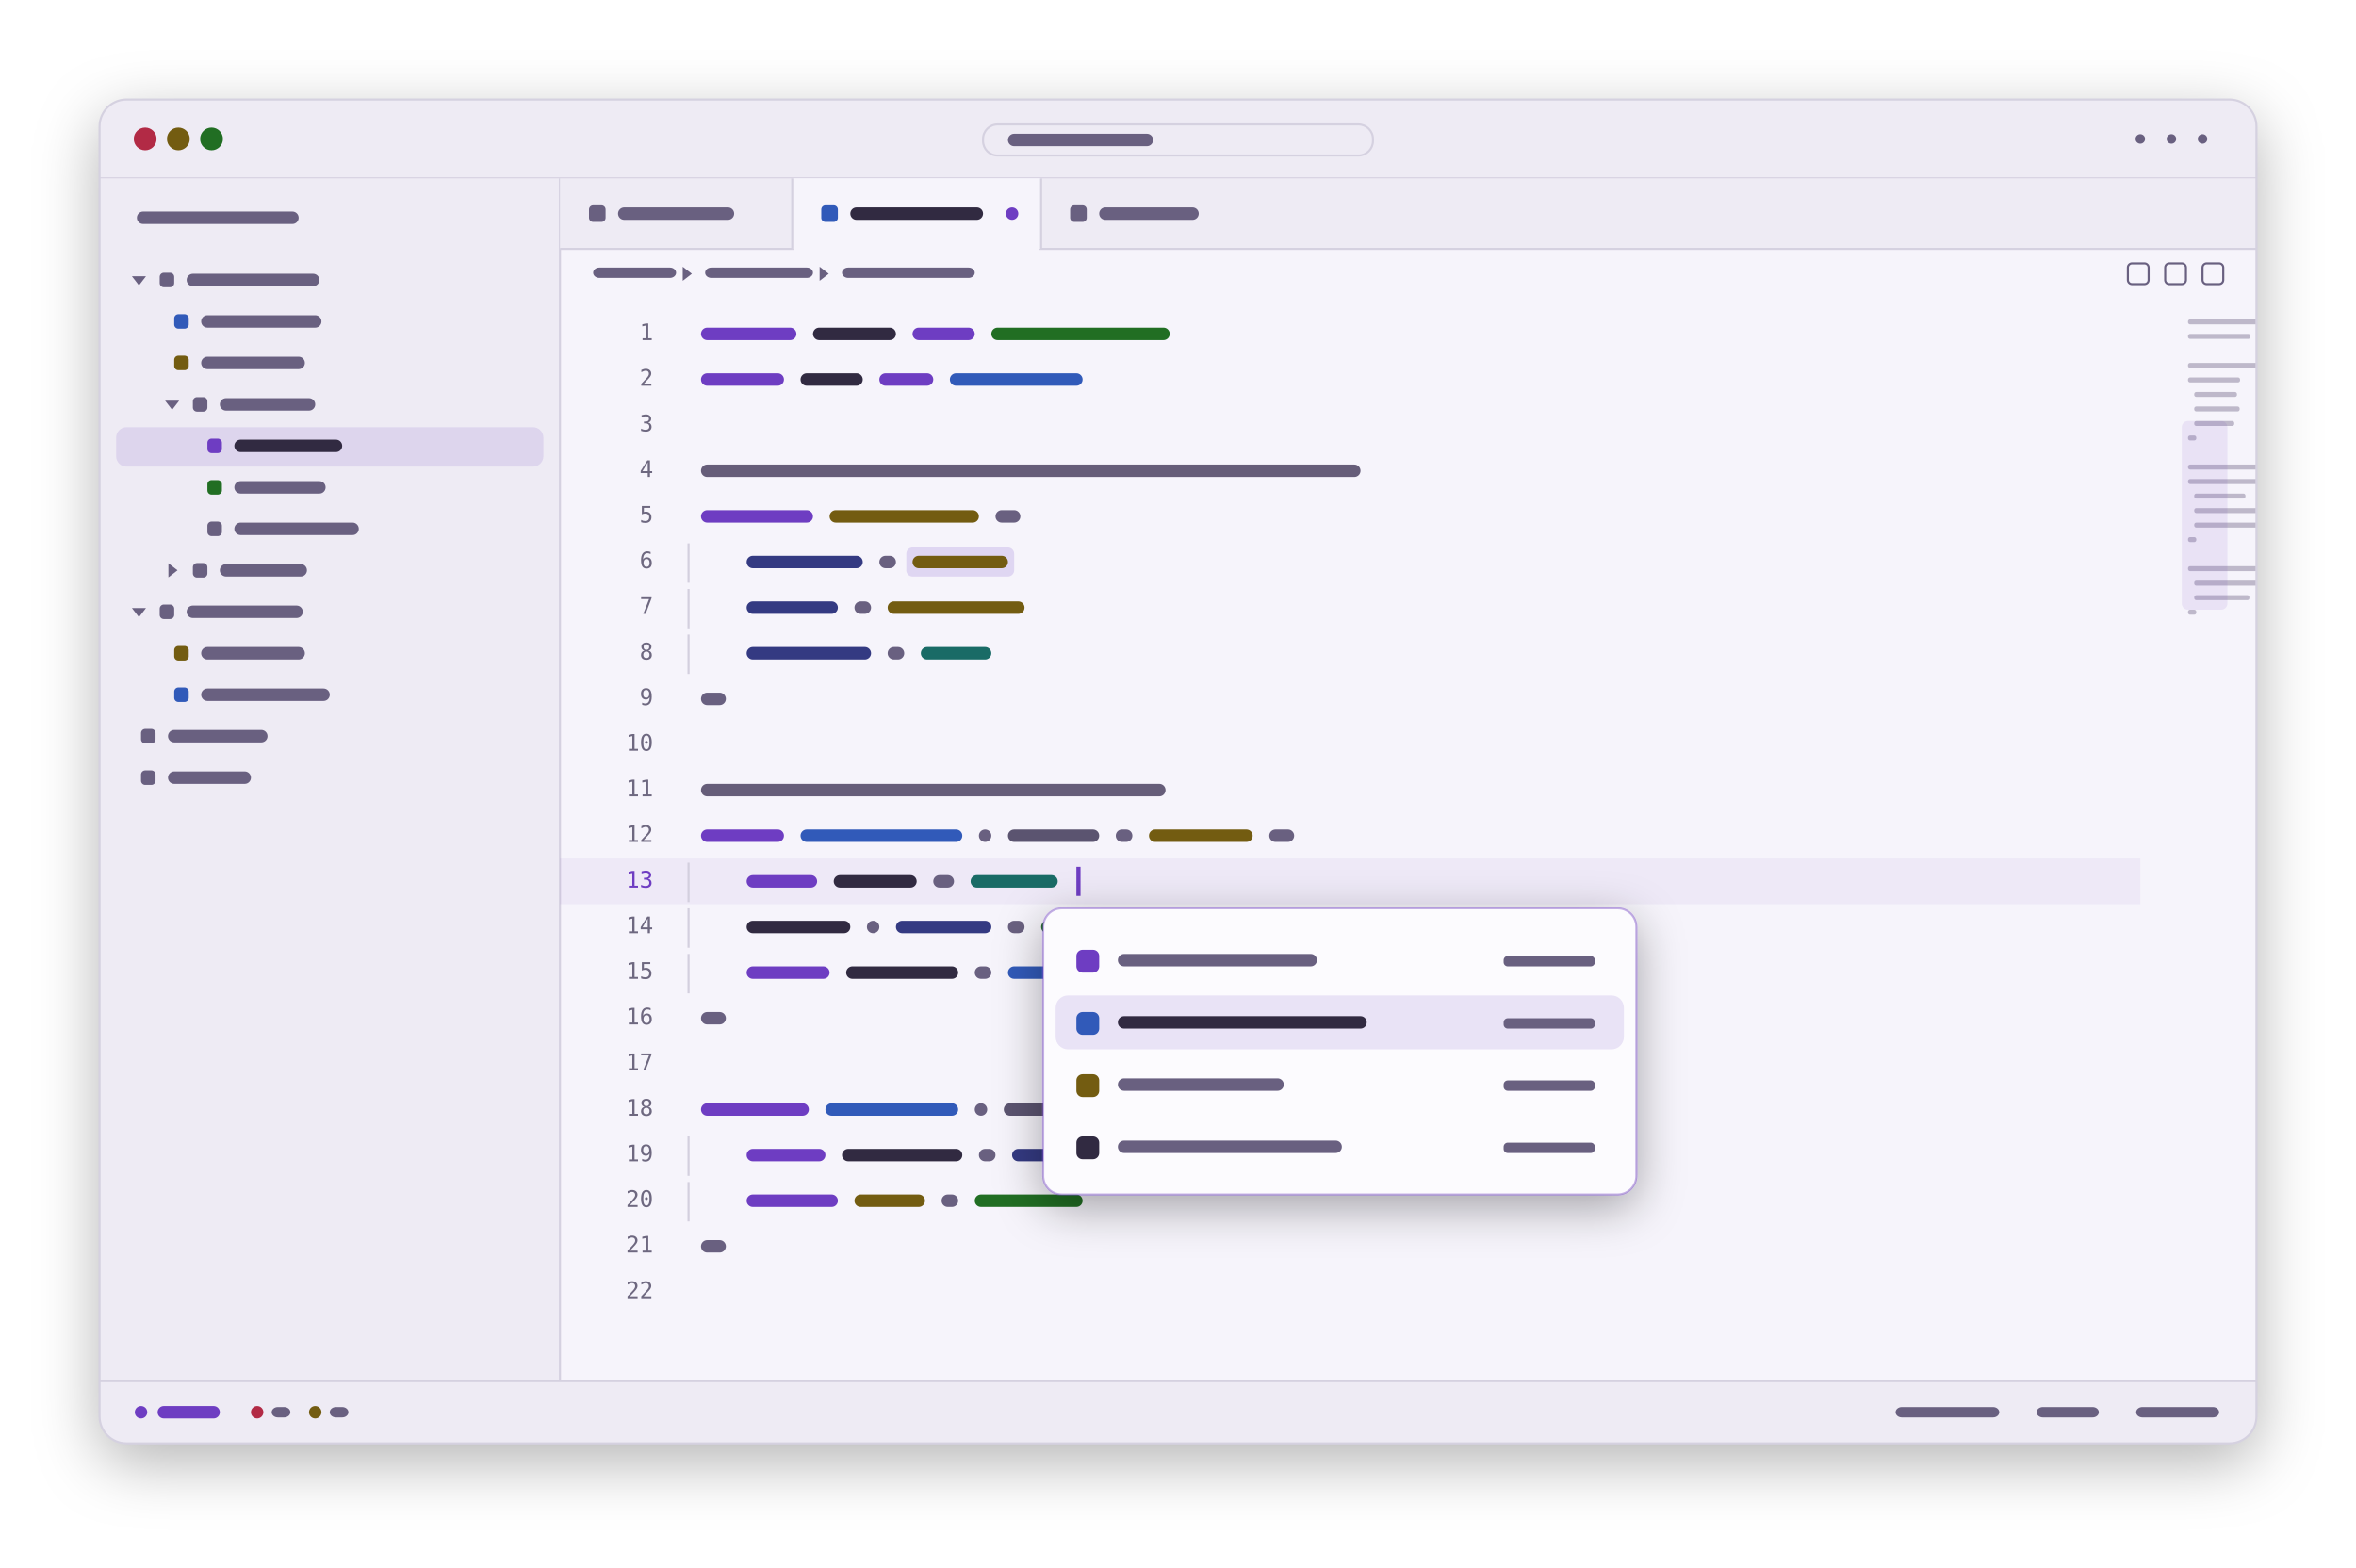
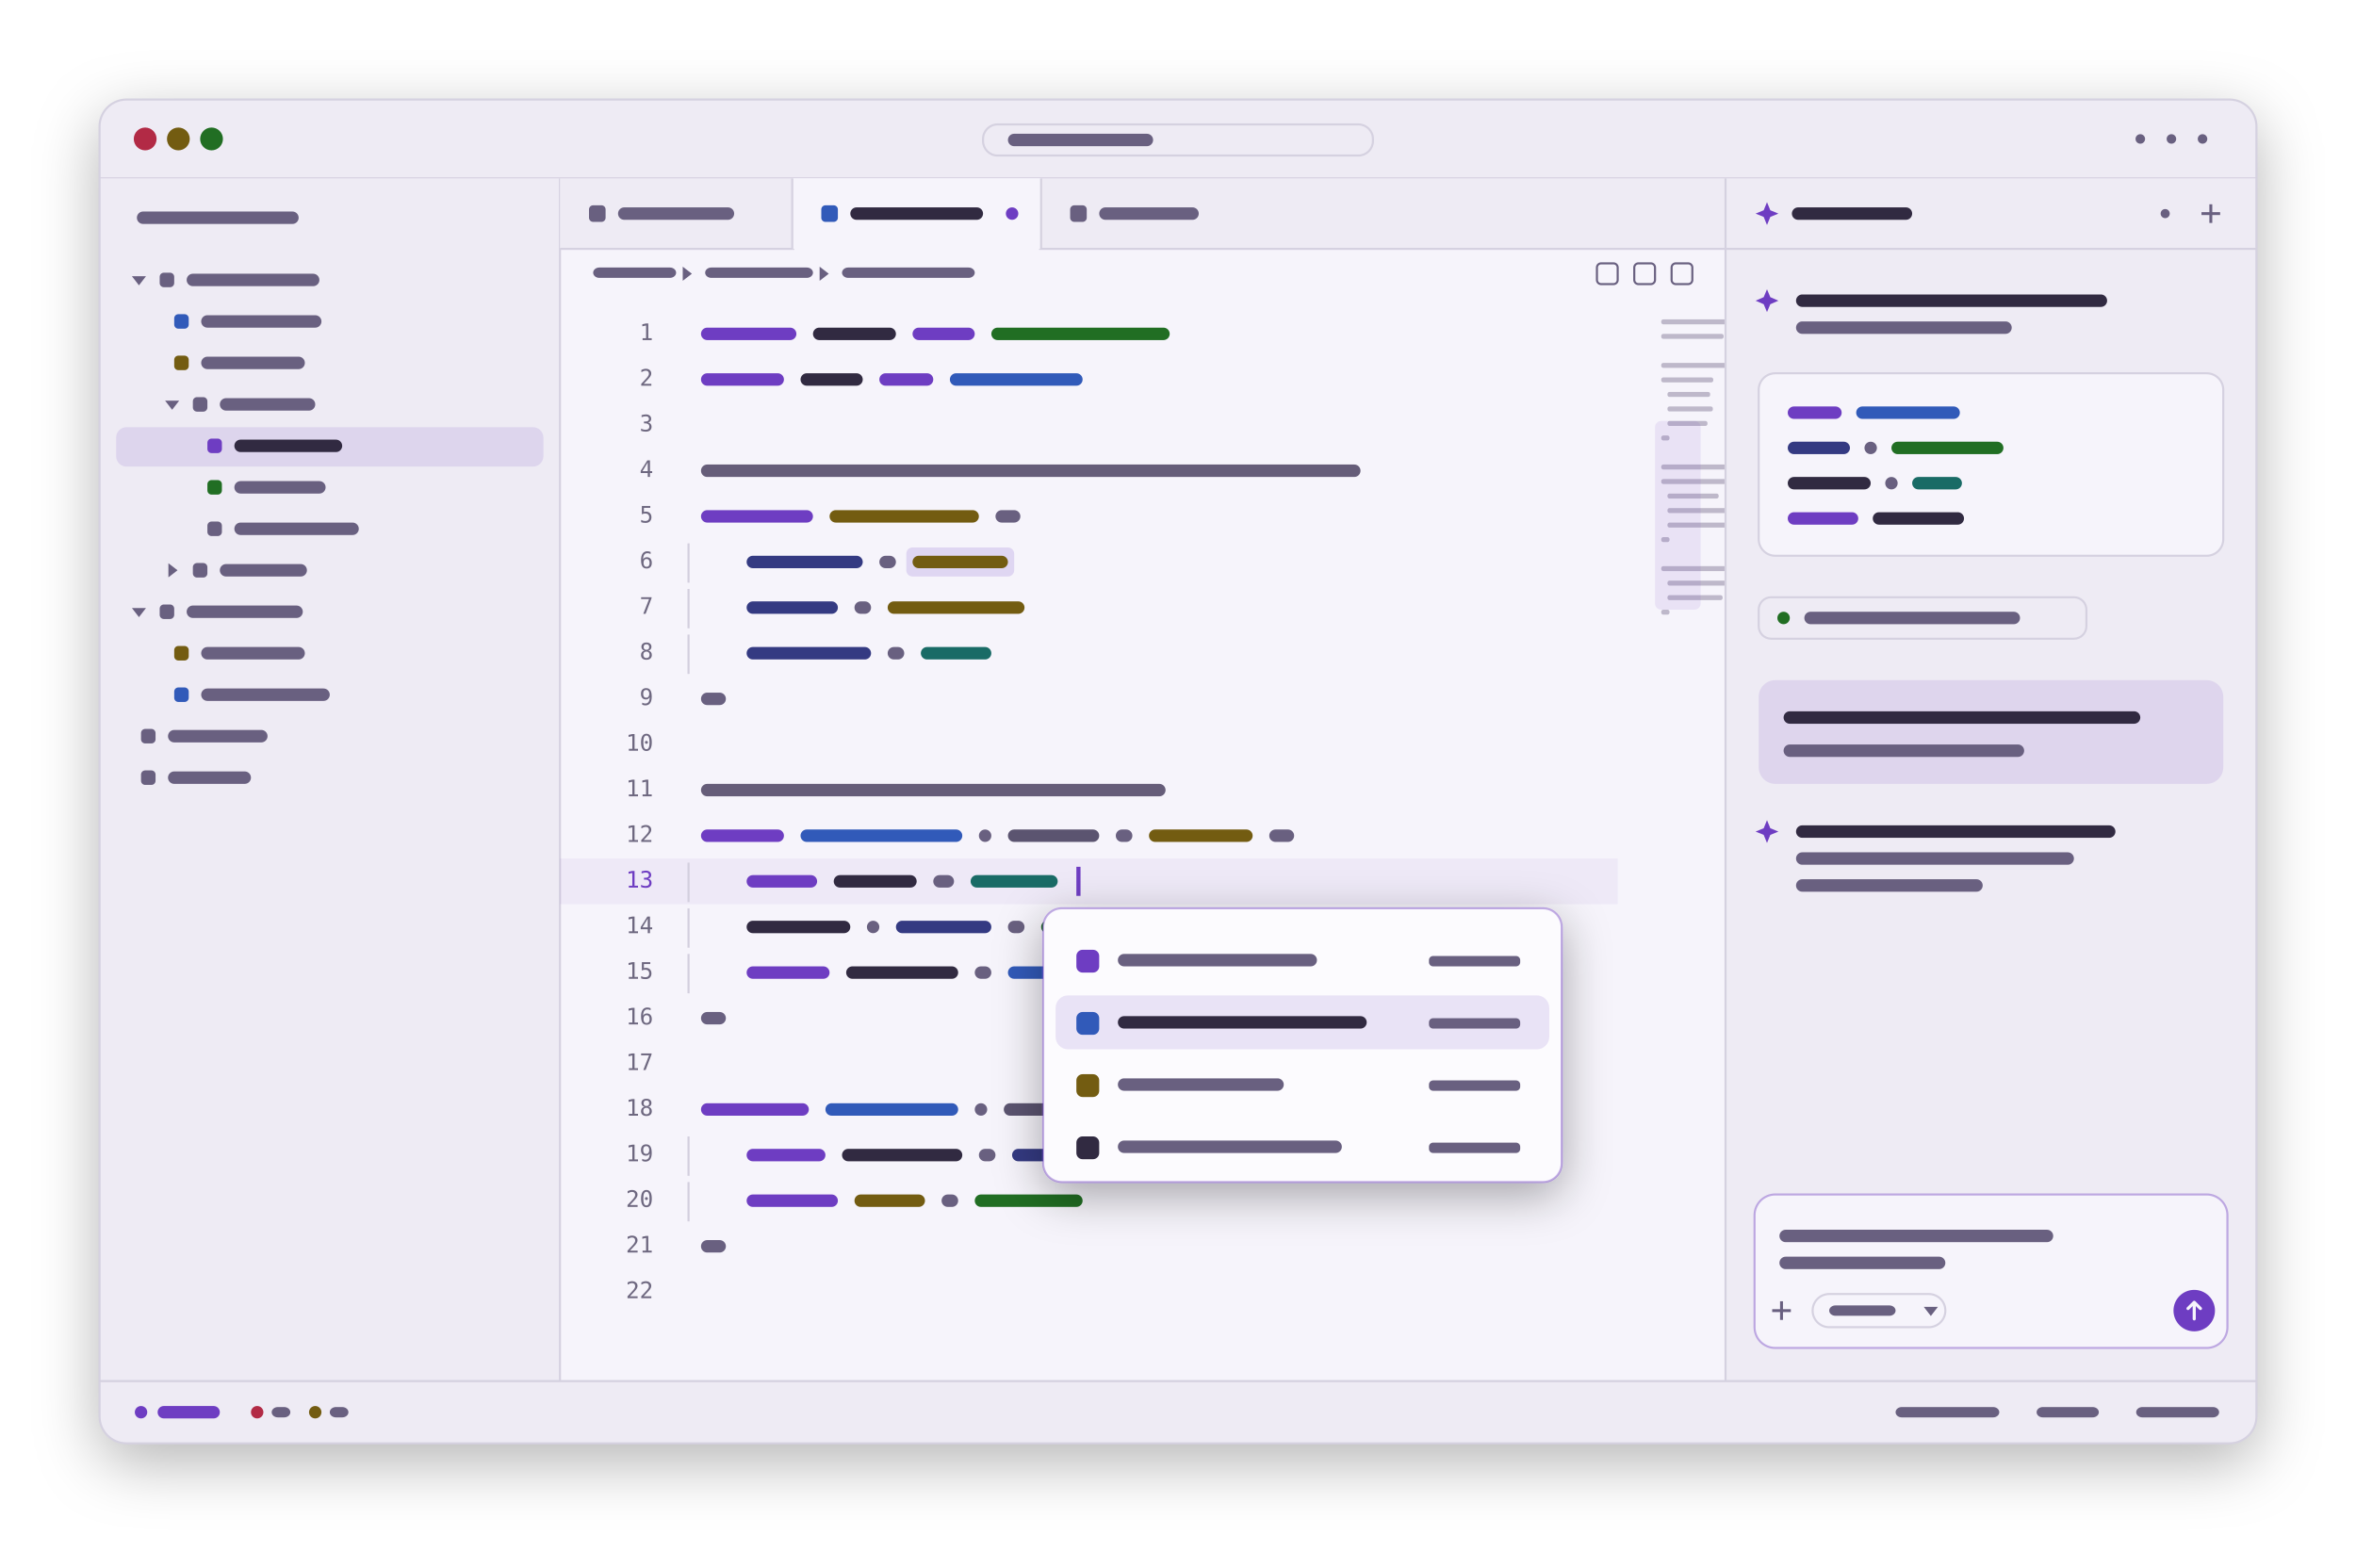
<svg xmlns="http://www.w3.org/2000/svg" width="1136" height="756" viewBox="0 0 1136 756" font-family="ui-monospace,SFMono-Regular,Menlo,Consolas,monospace">
  <defs>
    <filter id="ds" x="-25%" y="-25%" width="150%" height="150%">
      <feDropShadow dx="0" dy="9" stdDeviation="15" flood-color="#000000" flood-opacity="0.30" />
    </filter>
    <filter id="pop" x="-25%" y="-25%" width="150%" height="150%">
      <feDropShadow dx="0" dy="6" stdDeviation="11" flood-color="#000000" flood-opacity="0.34" />
    </filter>
    <clipPath id="w1">
      <rect x="0" y="0" width="1040" height="648" rx="13" />
    </clipPath>
    <clipPath id="w2">
      <rect x="0" y="0" width="1040" height="648" rx="13" />
    </clipPath>
  </defs>
  <g transform="translate(48,48)">
    <rect x="0.0" y="0.0" width="1040.0" height="648.0" rx="13" fill="#f6f4fb" filter="url(#ds)" />
    <g clip-path="url(#w1)">
      <rect x="0.0" y="0.0" width="1040.0" height="648.0" fill="#f6f4fb" />
      <rect x="0.0" y="0.0" width="1040.0" height="38.0" fill="#eeebf4" />
      <line x1="0.0" y1="38.0" x2="1040.0" y2="38.0" stroke="#d5d1e0" stroke-width="1" />
      <circle cx="22.0" cy="19.0" r="5.5" fill="#b22a45" />
      <circle cx="38.0" cy="19.0" r="5.5" fill="#735c11" />
      <circle cx="54.0" cy="19.0" r="5.5" fill="#216e23" />
      <rect x="426.0" y="12.0" width="188.0" height="15.0" rx="7" fill="none" stroke="#d5d1e0" stroke-width="1" />
      <rect x="438.0" y="16.5" width="70.0" height="6.0" rx="3" fill="#696080" />
      <circle cx="1014.0" cy="19.0" r="2.3" fill="#696080" />
      <circle cx="999.0" cy="19.0" r="2.3" fill="#696080" />
      <circle cx="984.0" cy="19.0" r="2.3" fill="#696080" />
      <rect x="0.0" y="38.0" width="222.0" height="580.0" fill="#eeebf4" />
      <line x1="222.0" y1="38.0" x2="222.0" y2="618.0" stroke="#d5d1e0" stroke-width="1" />
      <rect x="18.0" y="54.0" width="78.0" height="6.0" rx="3" fill="#696080" />
      <path d="M15.6 85.2 L22.4 85.2 L19.0 89.6 Z" fill="#696080" />
      <rect x="29.0" y="83.5" width="7.0" height="7.0" rx="2" fill="#696080" />
      <rect x="42.0" y="84.0" width="64.0" height="6.0" rx="3" fill="#696080" />
      <rect x="36.0" y="103.5" width="7.0" height="7.0" rx="2" fill="#315ab9" />
      <rect x="49.0" y="104.0" width="58.0" height="6.0" rx="3" fill="#696080" />
      <rect x="36.0" y="123.5" width="7.0" height="7.0" rx="2" fill="#735c11" />
      <rect x="49.0" y="124.0" width="50.0" height="6.0" rx="3" fill="#696080" />
      <path d="M31.6 145.2 L38.4 145.2 L35.0 149.6 Z" fill="#696080" />
      <rect x="45.0" y="143.5" width="7.0" height="7.0" rx="2" fill="#696080" />
      <rect x="58.0" y="144.0" width="46.0" height="6.0" rx="3" fill="#696080" />
      <rect x="8.0" y="158.0" width="206.0" height="19.0" rx="5" fill="#6e3dc2" fill-opacity="0.125" />
      <rect x="52.0" y="163.5" width="7.0" height="7.0" rx="2" fill="#6e3dc2" />
      <rect x="65.0" y="164.0" width="52.0" height="6.0" rx="3" fill="#312a41" />
      <rect x="52.0" y="183.5" width="7.0" height="7.0" rx="2" fill="#216e23" />
      <rect x="65.0" y="184.0" width="44.0" height="6.0" rx="3" fill="#696080" />
      <rect x="52.0" y="203.5" width="7.0" height="7.0" rx="2" fill="#696080" />
      <rect x="65.0" y="204.0" width="60.0" height="6.0" rx="3" fill="#696080" />
      <path d="M33.2 223.6 L37.6 227.0 L33.2 230.4 Z" fill="#696080" />
      <rect x="45.0" y="223.5" width="7.0" height="7.0" rx="2" fill="#696080" />
      <rect x="58.0" y="224.0" width="42.0" height="6.0" rx="3" fill="#696080" />
      <path d="M15.6 245.2 L22.4 245.2 L19.0 249.6 Z" fill="#696080" />
      <rect x="29.0" y="243.5" width="7.0" height="7.0" rx="2" fill="#696080" />
      <rect x="42.0" y="244.0" width="56.0" height="6.0" rx="3" fill="#696080" />
      <rect x="36.0" y="263.5" width="7.0" height="7.0" rx="2" fill="#735c11" />
      <rect x="49.0" y="264.0" width="50.0" height="6.0" rx="3" fill="#696080" />
      <rect x="36.0" y="283.5" width="7.0" height="7.0" rx="2" fill="#315ab9" />
      <rect x="49.0" y="284.0" width="62.0" height="6.0" rx="3" fill="#696080" />
      <rect x="20.0" y="303.5" width="7.0" height="7.0" rx="2" fill="#696080" />
      <rect x="33.0" y="304.0" width="48.0" height="6.0" rx="3" fill="#696080" />
      <rect x="20.0" y="323.5" width="7.0" height="7.0" rx="2" fill="#696080" />
      <rect x="33.0" y="324.0" width="40.0" height="6.0" rx="3" fill="#696080" />
-       <rect x="222.0" y="38.0" width="818.0" height="34.0" fill="#eeebf4" />
-       <line x1="222.0" y1="72.0" x2="1040.0" y2="72.0" stroke="#d5d1e0" stroke-width="1" />
+       <rect x="222.0" y="38.0" width="562.0" height="34.0" fill="#eeebf4" />
+       <line x1="222.0" y1="72.0" x2="784.0" y2="72.0" stroke="#d5d1e0" stroke-width="1" />
      <rect x="236.0" y="51.0" width="8.0" height="8.0" rx="2" fill="#696080" />
      <rect x="250.0" y="52.0" width="56.0" height="6.0" rx="3" fill="#696080" />
      <rect x="334.0" y="38.0" width="120.0" height="34.0" fill="#f6f4fb" />
      <line x1="335.0" y1="72.0" x2="453.0" y2="72.0" stroke="#f6f4fb" stroke-width="2" />
      <line x1="334.0" y1="38.0" x2="334.0" y2="72.0" stroke="#d5d1e0" stroke-width="1" />
      <line x1="454.0" y1="38.0" x2="454.0" y2="72.0" stroke="#d5d1e0" stroke-width="1" />
      <rect x="348.0" y="51.0" width="8.0" height="8.0" rx="2" fill="#315ab9" />
      <rect x="362.0" y="52.0" width="64.0" height="6.0" rx="3" fill="#312a41" />
      <circle cx="440.0" cy="55.0" r="3" fill="#6e3dc2" />
      <rect x="468.0" y="51.0" width="8.0" height="8.0" rx="2" fill="#696080" />
      <rect x="482.0" y="52.0" width="48.0" height="6.0" rx="3" fill="#696080" />
      <rect x="238.0" y="81.0" width="40.0" height="5.0" rx="3" fill="#696080" />
      <path d="M281.2 80.6 L285.6 84.0 L281.2 87.4 Z" fill="#696080" />
      <rect x="292.0" y="81.0" width="52.0" height="5.0" rx="3" fill="#696080" />
      <path d="M347.2 80.6 L351.6 84.0 L347.2 87.4 Z" fill="#696080" />
      <rect x="358.0" y="81.0" width="64.0" height="5.0" rx="3" fill="#696080" />
-       <rect x="1014.0" y="79.0" width="10.0" height="10.0" rx="2" fill="none" stroke="#696080" stroke-width="1" />
-       <rect x="996.0" y="79.0" width="10.0" height="10.0" rx="2" fill="none" stroke="#696080" stroke-width="1" />
-       <rect x="978.0" y="79.0" width="10.0" height="10.0" rx="2" fill="none" stroke="#696080" stroke-width="1" />
+       <rect x="758.0" y="79.0" width="10.0" height="10.0" rx="2" fill="none" stroke="#696080" stroke-width="1" />
+       <rect x="740.0" y="79.0" width="10.0" height="10.0" rx="2" fill="none" stroke="#696080" stroke-width="1" />
+       <rect x="722.0" y="79.0" width="10.0" height="10.0" rx="2" fill="none" stroke="#696080" stroke-width="1" />
      <text x="267.0" y="116.0" text-anchor="end" font-size="11" fill="#6e6880">1</text>
      <rect x="290.0" y="110.0" width="46.0" height="6.0" rx="3" fill="#6e3dc2" />
      <rect x="344.0" y="110.0" width="40.0" height="6.0" rx="3" fill="#312a41" />
      <rect x="392.0" y="110.0" width="30.0" height="6.0" rx="3" fill="#6e3dc2" />
      <rect x="430.0" y="110.0" width="86.0" height="6.0" rx="3" fill="#216e23" />
      <text x="267.0" y="138.0" text-anchor="end" font-size="11" fill="#6e6880">2</text>
      <rect x="290.0" y="132.0" width="40.0" height="6.0" rx="3" fill="#6e3dc2" />
      <rect x="338.0" y="132.0" width="30.0" height="6.0" rx="3" fill="#312a41" />
      <rect x="376.0" y="132.0" width="26.0" height="6.0" rx="3" fill="#6e3dc2" />
      <rect x="410.0" y="132.0" width="64.0" height="6.0" rx="3" fill="#315ab9" />
      <text x="267.0" y="160.0" text-anchor="end" font-size="11" fill="#6e6880">3</text>
      <text x="267.0" y="182.0" text-anchor="end" font-size="11" fill="#6e6880">4</text>
      <rect x="290.0" y="176.0" width="318.0" height="6.0" rx="3" fill="#665d79" />
      <text x="267.0" y="204.0" text-anchor="end" font-size="11" fill="#6e6880">5</text>
      <rect x="290.0" y="198.0" width="54.0" height="6.0" rx="3" fill="#6e3dc2" />
      <rect x="352.0" y="198.0" width="72.0" height="6.0" rx="3" fill="#735c11" />
      <rect x="432.0" y="198.0" width="12.0" height="6.0" rx="3" fill="#696080" />
      <text x="267.0" y="226.0" text-anchor="end" font-size="11" fill="#6e6880">6</text>
      <line x1="284.0" y1="214.0" x2="284.0" y2="233.0" stroke="#d3cfde" stroke-width="1" />
      <rect x="312.0" y="220.0" width="56.0" height="6.0" rx="3" fill="#343a82" />
      <rect x="376.0" y="220.0" width="8.0" height="6.0" rx="3" fill="#696080" />
      <rect x="389.0" y="216.0" width="52.0" height="14.0" rx="3" fill="#6e3dc2" fill-opacity="0.161" />
      <rect x="392.0" y="220.0" width="46.0" height="6.0" rx="3" fill="#735c11" />
      <text x="267.0" y="248.0" text-anchor="end" font-size="11" fill="#6e6880">7</text>
      <line x1="284.0" y1="236.0" x2="284.0" y2="255.0" stroke="#d3cfde" stroke-width="1" />
      <rect x="312.0" y="242.0" width="44.0" height="6.0" rx="3" fill="#343a82" />
      <rect x="364.0" y="242.0" width="8.0" height="6.0" rx="3" fill="#696080" />
      <rect x="380.0" y="242.0" width="66.0" height="6.0" rx="3" fill="#735c11" />
      <text x="267.0" y="270.0" text-anchor="end" font-size="11" fill="#6e6880">8</text>
      <line x1="284.0" y1="258.0" x2="284.0" y2="277.0" stroke="#d3cfde" stroke-width="1" />
      <rect x="312.0" y="264.0" width="60.0" height="6.0" rx="3" fill="#343a82" />
      <rect x="380.0" y="264.0" width="8.0" height="6.0" rx="3" fill="#696080" />
      <rect x="396.0" y="264.0" width="34.0" height="6.0" rx="3" fill="#196b66" />
      <text x="267.0" y="292.0" text-anchor="end" font-size="11" fill="#6e6880">9</text>
      <rect x="290.0" y="286.0" width="12.0" height="6.0" rx="3" fill="#696080" />
      <text x="267.0" y="314.0" text-anchor="end" font-size="11" fill="#6e6880">10</text>
      <text x="267.0" y="336.0" text-anchor="end" font-size="11" fill="#6e6880">11</text>
      <rect x="290.0" y="330.0" width="224.0" height="6.0" rx="3" fill="#665d79" />
      <text x="267.0" y="358.0" text-anchor="end" font-size="11" fill="#6e6880">12</text>
      <rect x="290.0" y="352.0" width="40.0" height="6.0" rx="3" fill="#6e3dc2" />
      <rect x="338.0" y="352.0" width="78.0" height="6.0" rx="3" fill="#315ab9" />
      <rect x="424.0" y="352.0" width="6.0" height="6.0" rx="3" fill="#696080" />
      <rect x="438.0" y="352.0" width="44.0" height="6.0" rx="3" fill="#5b5470" />
      <rect x="490.0" y="352.0" width="8.0" height="6.0" rx="3" fill="#696080" />
      <rect x="506.0" y="352.0" width="50.0" height="6.0" rx="3" fill="#735c11" />
      <rect x="564.0" y="352.0" width="12.0" height="6.0" rx="3" fill="#696080" />
-       <rect x="222.0" y="366.0" width="762.0" height="22.0" fill="#6e3dc2" fill-opacity="0.059" />
+       <rect x="222.0" y="366.0" width="510.0" height="22.0" fill="#6e3dc2" fill-opacity="0.059" />
      <text x="267.0" y="380.0" text-anchor="end" font-size="11" fill="#6e3dc2">13</text>
      <line x1="284.0" y1="368.0" x2="284.0" y2="387.0" stroke="#d3cfde" stroke-width="1" />
      <rect x="312.0" y="374.0" width="34.0" height="6.0" rx="3" fill="#6e3dc2" />
      <rect x="354.0" y="374.0" width="40.0" height="6.0" rx="3" fill="#312a41" />
      <rect x="402.0" y="374.0" width="10.0" height="6.0" rx="3" fill="#696080" />
      <rect x="420.0" y="374.0" width="42.0" height="6.0" rx="3" fill="#196b66" />
      <text x="267.0" y="402.0" text-anchor="end" font-size="11" fill="#6e6880">14</text>
      <line x1="284.0" y1="390.0" x2="284.0" y2="409.0" stroke="#d3cfde" stroke-width="1" />
      <rect x="312.0" y="396.0" width="50.0" height="6.0" rx="3" fill="#312a41" />
      <rect x="370.0" y="396.0" width="6.0" height="6.0" rx="3" fill="#696080" />
      <rect x="384.0" y="396.0" width="46.0" height="6.0" rx="3" fill="#343a82" />
      <rect x="438.0" y="396.0" width="8.0" height="6.0" rx="3" fill="#696080" />
      <rect x="454.0" y="396.0" width="64.0" height="6.0" rx="3" fill="#216e23" />
      <text x="267.0" y="424.0" text-anchor="end" font-size="11" fill="#6e6880">15</text>
      <line x1="284.0" y1="412.0" x2="284.0" y2="431.0" stroke="#d3cfde" stroke-width="1" />
      <rect x="312.0" y="418.0" width="40.0" height="6.0" rx="3" fill="#6e3dc2" />
      <rect x="360.0" y="418.0" width="54.0" height="6.0" rx="3" fill="#312a41" />
      <rect x="422.0" y="418.0" width="8.0" height="6.0" rx="3" fill="#696080" />
      <rect x="438.0" y="418.0" width="40.0" height="6.0" rx="3" fill="#315ab9" />
      <rect x="486.0" y="418.0" width="30.0" height="6.0" rx="3" fill="#343a82" />
      <text x="267.0" y="446.0" text-anchor="end" font-size="11" fill="#6e6880">16</text>
      <rect x="290.0" y="440.0" width="12.0" height="6.0" rx="3" fill="#696080" />
      <text x="267.0" y="468.0" text-anchor="end" font-size="11" fill="#6e6880">17</text>
      <text x="267.0" y="490.0" text-anchor="end" font-size="11" fill="#6e6880">18</text>
      <rect x="290.0" y="484.0" width="52.0" height="6.0" rx="3" fill="#6e3dc2" />
      <rect x="350.0" y="484.0" width="64.0" height="6.0" rx="3" fill="#315ab9" />
      <rect x="422.0" y="484.0" width="6.0" height="6.0" rx="3" fill="#696080" />
      <rect x="436.0" y="484.0" width="40.0" height="6.0" rx="3" fill="#5b5470" />
      <rect x="484.0" y="484.0" width="10.0" height="6.0" rx="3" fill="#696080" />
      <text x="267.0" y="512.0" text-anchor="end" font-size="11" fill="#6e6880">19</text>
      <line x1="284.0" y1="500.0" x2="284.0" y2="519.0" stroke="#d3cfde" stroke-width="1" />
      <rect x="312.0" y="506.0" width="38.0" height="6.0" rx="3" fill="#6e3dc2" />
      <rect x="358.0" y="506.0" width="58.0" height="6.0" rx="3" fill="#312a41" />
      <rect x="424.0" y="506.0" width="8.0" height="6.0" rx="3" fill="#696080" />
      <rect x="440.0" y="506.0" width="48.0" height="6.0" rx="3" fill="#343a82" />
      <rect x="496.0" y="506.0" width="6.0" height="6.0" rx="3" fill="#696080" />
      <rect x="510.0" y="506.0" width="24.0" height="6.0" rx="3" fill="#196b66" />
      <text x="267.0" y="534.0" text-anchor="end" font-size="11" fill="#6e6880">20</text>
      <line x1="284.0" y1="522.0" x2="284.0" y2="541.0" stroke="#d3cfde" stroke-width="1" />
      <rect x="312.0" y="528.0" width="44.0" height="6.0" rx="3" fill="#6e3dc2" />
      <rect x="364.0" y="528.0" width="34.0" height="6.0" rx="3" fill="#735c11" />
      <rect x="406.0" y="528.0" width="8.0" height="6.0" rx="3" fill="#696080" />
      <rect x="422.0" y="528.0" width="52.0" height="6.0" rx="3" fill="#216e23" />
      <text x="267.0" y="556.0" text-anchor="end" font-size="11" fill="#6e6880">21</text>
      <rect x="290.0" y="550.0" width="12.0" height="6.0" rx="3" fill="#696080" />
      <text x="267.0" y="578.0" text-anchor="end" font-size="11" fill="#6e6880">22</text>
      <rect x="471.0" y="370.0" width="2.0" height="14.0" fill="#6e3dc2" />
-       <rect x="1002.0" y="96.0" width="26.0" height="522.0" fill="#f6f4fb" />
-       <rect x="1007.0" y="106.0" width="36.8" height="2.4" rx="1" fill="#696080" fill-opacity="0.40" />
-       <rect x="1007.0" y="113.0" width="30.1" height="2.4" rx="1" fill="#696080" fill-opacity="0.40" />
-       <rect x="1007.0" y="127.0" width="50.9" height="2.4" rx="1" fill="#696080" fill-opacity="0.40" />
-       <rect x="1007.0" y="134.0" width="25.1" height="2.4" rx="1" fill="#696080" fill-opacity="0.40" />
-       <rect x="1010.0" y="141.0" width="20.6" height="2.4" rx="1" fill="#696080" fill-opacity="0.40" />
-       <rect x="1010.0" y="148.0" width="21.9" height="2.4" rx="1" fill="#696080" fill-opacity="0.40" />
-       <rect x="1010.0" y="155.0" width="19.3" height="2.4" rx="1" fill="#696080" fill-opacity="0.40" />
-       <rect x="1007.0" y="162.0" width="4.0" height="2.4" rx="1" fill="#696080" fill-opacity="0.40" />
-       <rect x="1007.0" y="176.0" width="35.8" height="2.4" rx="1" fill="#696080" fill-opacity="0.40" />
-       <rect x="1007.0" y="183.0" width="47.1" height="2.4" rx="1" fill="#696080" fill-opacity="0.40" />
-       <rect x="1010.0" y="190.0" width="24.7" height="2.4" rx="1" fill="#696080" fill-opacity="0.40" />
-       <rect x="1010.0" y="197.0" width="33.8" height="2.4" rx="1" fill="#696080" fill-opacity="0.40" />
-       <rect x="1010.0" y="204.0" width="33.5" height="2.4" rx="1" fill="#696080" fill-opacity="0.40" />
-       <rect x="1007.0" y="211.0" width="4.0" height="2.4" rx="1" fill="#696080" fill-opacity="0.40" />
-       <rect x="1007.0" y="225.0" width="33.5" height="2.4" rx="1" fill="#696080" fill-opacity="0.40" />
-       <rect x="1010.0" y="232.0" width="36.6" height="2.4" rx="1" fill="#696080" fill-opacity="0.40" />
-       <rect x="1010.0" y="239.0" width="26.6" height="2.4" rx="1" fill="#696080" fill-opacity="0.40" />
-       <rect x="1007.0" y="246.0" width="4.0" height="2.4" rx="1" fill="#696080" fill-opacity="0.40" />
-       <rect x="1004.0" y="155.0" width="22.0" height="91.0" rx="3" fill="#6e3dc2" fill-opacity="0.10" />
-       <rect x="455.0" y="390.0" width="286.0" height="138.0" rx="9" fill="#fcfbfe" stroke="#6e3dc2" stroke-opacity="0.400" stroke-width="1" filter="url(#pop)" />
+       <rect x="748.0" y="96.0" width="26.0" height="522.0" fill="#f6f4fb" />
+       <rect x="753.0" y="106.0" width="36.8" height="2.4" rx="1" fill="#696080" fill-opacity="0.40" />
+       <rect x="753.0" y="113.0" width="30.1" height="2.4" rx="1" fill="#696080" fill-opacity="0.40" />
+       <rect x="753.0" y="127.0" width="50.9" height="2.4" rx="1" fill="#696080" fill-opacity="0.40" />
+       <rect x="753.0" y="134.0" width="25.1" height="2.4" rx="1" fill="#696080" fill-opacity="0.40" />
+       <rect x="756.0" y="141.0" width="20.6" height="2.4" rx="1" fill="#696080" fill-opacity="0.40" />
+       <rect x="756.0" y="148.0" width="21.9" height="2.4" rx="1" fill="#696080" fill-opacity="0.40" />
+       <rect x="756.0" y="155.0" width="19.3" height="2.4" rx="1" fill="#696080" fill-opacity="0.40" />
+       <rect x="753.0" y="162.0" width="4.0" height="2.4" rx="1" fill="#696080" fill-opacity="0.40" />
+       <rect x="753.0" y="176.0" width="35.8" height="2.4" rx="1" fill="#696080" fill-opacity="0.40" />
+       <rect x="753.0" y="183.0" width="47.1" height="2.4" rx="1" fill="#696080" fill-opacity="0.40" />
+       <rect x="756.0" y="190.0" width="24.7" height="2.4" rx="1" fill="#696080" fill-opacity="0.40" />
+       <rect x="756.0" y="197.0" width="33.8" height="2.4" rx="1" fill="#696080" fill-opacity="0.40" />
+       <rect x="756.0" y="204.0" width="33.5" height="2.4" rx="1" fill="#696080" fill-opacity="0.40" />
+       <rect x="753.0" y="211.0" width="4.0" height="2.4" rx="1" fill="#696080" fill-opacity="0.40" />
+       <rect x="753.0" y="225.0" width="33.5" height="2.4" rx="1" fill="#696080" fill-opacity="0.40" />
+       <rect x="756.0" y="232.0" width="36.6" height="2.4" rx="1" fill="#696080" fill-opacity="0.40" />
+       <rect x="756.0" y="239.0" width="26.6" height="2.4" rx="1" fill="#696080" fill-opacity="0.40" />
+       <rect x="753.0" y="246.0" width="4.0" height="2.4" rx="1" fill="#696080" fill-opacity="0.40" />
+       <rect x="750.0" y="155.0" width="22.0" height="91.0" rx="3" fill="#6e3dc2" fill-opacity="0.10" />
+       <rect x="784.0" y="38.0" width="256.0" height="580.0" fill="#eeebf4" />
+       <line x1="784.0" y1="38.0" x2="784.0" y2="618.0" stroke="#d5d1e0" stroke-width="1" />
+       <path d="M804.0 49.5 L805.6 53.4 L809.5 55.0 L805.6 56.6 L804.0 60.5 L802.4 56.6 L798.5 55.0 L802.4 53.4 Z" fill="#6e3dc2" />
+       <rect x="816.0" y="52.0" width="58.0" height="6.0" rx="3" fill="#312a41" />
+       <line x1="784.0" y1="72.0" x2="1040.0" y2="72.0" stroke="#d5d1e0" stroke-width="1" />
+       <circle cx="996.0" cy="55.0" r="2.2" fill="#696080" />
+       <line x1="1013.5" y1="55.0" x2="1022.5" y2="55.0" stroke="#696080" stroke-width="1.4" />
+       <line x1="1018.0" y1="50.5" x2="1018.0" y2="59.5" stroke="#696080" stroke-width="1.4" />
+       <path d="M804.0 91.5 L805.6 95.3 L809.5 97.0 L805.6 98.7 L804.0 102.5 L802.4 98.7 L798.5 97.0 L802.4 95.3 Z" fill="#6e3dc2" />
+       <rect x="818.0" y="94.0" width="150.0" height="6.0" rx="3" fill="#312a41" />
+       <rect x="818.0" y="107.0" width="104.0" height="6.0" rx="3" fill="#696080" />
+       <rect x="800.0" y="132.0" width="224.0" height="88.0" rx="8" fill="#f6f4fb" stroke="#d5d1e0" stroke-width="1" />
+       <rect x="814.0" y="148.0" width="26.0" height="6.0" rx="3" fill="#6e3dc2" />
+       <rect x="847.0" y="148.0" width="50.0" height="6.0" rx="3" fill="#315ab9" />
+       <rect x="814.0" y="165.0" width="30.0" height="6.0" rx="3" fill="#343a82" />
+       <rect x="851.0" y="165.0" width="6.0" height="6.0" rx="3" fill="#696080" />
+       <rect x="864.0" y="165.0" width="54.0" height="6.0" rx="3" fill="#216e23" />
+       <rect x="814.0" y="182.0" width="40.0" height="6.0" rx="3" fill="#312a41" />
+       <rect x="861.0" y="182.0" width="6.0" height="6.0" rx="3" fill="#696080" />
+       <rect x="874.0" y="182.0" width="24.0" height="6.0" rx="3" fill="#196b66" />
+       <rect x="814.0" y="199.0" width="34.0" height="6.0" rx="3" fill="#6e3dc2" />
+       <rect x="855.0" y="199.0" width="44.0" height="6.0" rx="3" fill="#312a41" />
+       <rect x="800.0" y="240.0" width="158.0" height="20.0" rx="6" fill="none" stroke="#d5d1e0" stroke-width="1" />
+       <circle cx="812.0" cy="250.0" r="3" fill="#216e23" />
+       <rect x="822.0" y="247.0" width="104.0" height="6.0" rx="3" fill="#696080" />
+       <rect x="800.0" y="280.0" width="224.0" height="50.0" rx="8" fill="#6e3dc2" fill-opacity="0.122" />
+       <rect x="812.0" y="295.0" width="172.0" height="6.0" rx="3" fill="#312a41" />
+       <rect x="812.0" y="311.0" width="116.0" height="6.0" rx="3" fill="#696080" />
+       <path d="M804.0 347.5 L805.6 351.4 L809.5 353.0 L805.6 354.6 L804.0 358.5 L802.4 354.6 L798.5 353.0 L802.4 351.4 Z" fill="#6e3dc2" />
+       <rect x="818.0" y="350.0" width="154.0" height="6.0" rx="3" fill="#312a41" />
+       <rect x="818.0" y="363.0" width="134.0" height="6.0" rx="3" fill="#696080" />
+       <rect x="818.0" y="376.0" width="90.0" height="6.0" rx="3" fill="#696080" />
+       <rect x="798.0" y="528.0" width="228.0" height="74.0" rx="10" fill="#f6f4fb" stroke="#6e3dc2" stroke-opacity="0.400" stroke-width="1" />
+       <rect x="810.0" y="545.0" width="132.0" height="6.0" rx="3" fill="#696080" />
+       <rect x="810.0" y="558.0" width="80.0" height="6.0" rx="3" fill="#696080" />
+       <line x1="806.5" y1="584.0" x2="815.5" y2="584.0" stroke="#696080" stroke-width="1.4" />
+       <line x1="811.0" y1="579.5" x2="811.0" y2="588.5" stroke="#696080" stroke-width="1.4" />
+       <rect x="826.0" y="576.0" width="64.0" height="16.0" rx="8" fill="none" stroke="#d5d1e0" stroke-width="1" />
+       <rect x="834.0" y="581.5" width="32.0" height="5.0" rx="3" fill="#696080" />
+       <path d="M879.6 582.2 L886.4 582.2 L883.0 586.6 Z" fill="#696080" />
+       <circle cx="1010.0" cy="584.0" r="10" fill="#6e3dc2" />
+       <path d="M1010.0 588.0 L1010.0 580.0 M1010.0 580.0 L1007.0 583.0 M1010.0 580.0 L1013.0 583.0" fill="none" stroke="#f6f4fb" stroke-width="1.5" stroke-linecap="round" stroke-linejoin="round" />
+       <rect x="455.0" y="390.0" width="250.0" height="132.0" rx="9" fill="#fcfbfe" stroke="#6e3dc2" stroke-opacity="0.400" stroke-width="1" filter="url(#pop)" />
      <rect x="471.0" y="410.0" width="11.0" height="11.0" rx="3" fill="#6e3dc2" />
      <rect x="491.0" y="412.0" width="96.0" height="6.0" rx="3" fill="#696080" />
-       <rect x="677.0" y="413.0" width="44.0" height="5.0" rx="2" fill="#696080" />
-       <rect x="461.0" y="432.0" width="274.0" height="26.0" rx="6" fill="#6e3dc2" fill-opacity="0.125" />
+       <rect x="641.0" y="413.0" width="44.0" height="5.0" rx="2" fill="#696080" />
+       <rect x="461.0" y="432.0" width="238.0" height="26.0" rx="6" fill="#6e3dc2" fill-opacity="0.125" />
      <rect x="471.0" y="440.0" width="11.0" height="11.0" rx="3" fill="#315ab9" />
      <rect x="491.0" y="442.0" width="120.0" height="6.0" rx="3" fill="#312a41" />
-       <rect x="677.0" y="443.0" width="44.0" height="5.0" rx="2" fill="#696080" />
+       <rect x="641.0" y="443.0" width="44.0" height="5.0" rx="2" fill="#696080" />
      <rect x="471.0" y="470.0" width="11.0" height="11.0" rx="3" fill="#735c11" />
      <rect x="491.0" y="472.0" width="80.0" height="6.0" rx="3" fill="#696080" />
-       <rect x="677.0" y="473.0" width="44.0" height="5.0" rx="2" fill="#696080" />
+       <rect x="641.0" y="473.0" width="44.0" height="5.0" rx="2" fill="#696080" />
      <rect x="471.0" y="500.0" width="11.0" height="11.0" rx="3" fill="#312a41" />
      <rect x="491.0" y="502.0" width="108.0" height="6.0" rx="3" fill="#696080" />
-       <rect x="677.0" y="503.0" width="44.0" height="5.0" rx="2" fill="#696080" />
+       <rect x="641.0" y="503.0" width="44.0" height="5.0" rx="2" fill="#696080" />
      <rect x="0.0" y="618.0" width="1040.0" height="30.0" fill="#eeebf4" />
      <line x1="0.0" y1="618.0" x2="1040.0" y2="618.0" stroke="#d5d1e0" stroke-width="1" />
      <circle cx="20.0" cy="633.0" r="3" fill="#6e3dc2" />
      <rect x="28.0" y="630.0" width="30.0" height="6.0" rx="3" fill="#6e3dc2" />
      <circle cx="76.0" cy="633.0" r="3" fill="#b22a45" />
      <rect x="83.0" y="630.5" width="9.0" height="5.0" rx="3" fill="#696080" />
      <circle cx="104.0" cy="633.0" r="3" fill="#735c11" />
      <rect x="111.0" y="630.5" width="9.0" height="5.0" rx="3" fill="#696080" />
      <rect x="982.0" y="630.5" width="40.0" height="5.0" rx="3" fill="#696080" />
      <rect x="934.0" y="630.5" width="30.0" height="5.0" rx="3" fill="#696080" />
      <rect x="866.0" y="630.5" width="50.0" height="5.0" rx="3" fill="#696080" />
    </g>
    <rect x="0.0" y="0.0" width="1040.0" height="648.0" rx="13" fill="none" stroke="#d5d1e0" stroke-width="1" />
  </g>
</svg>
